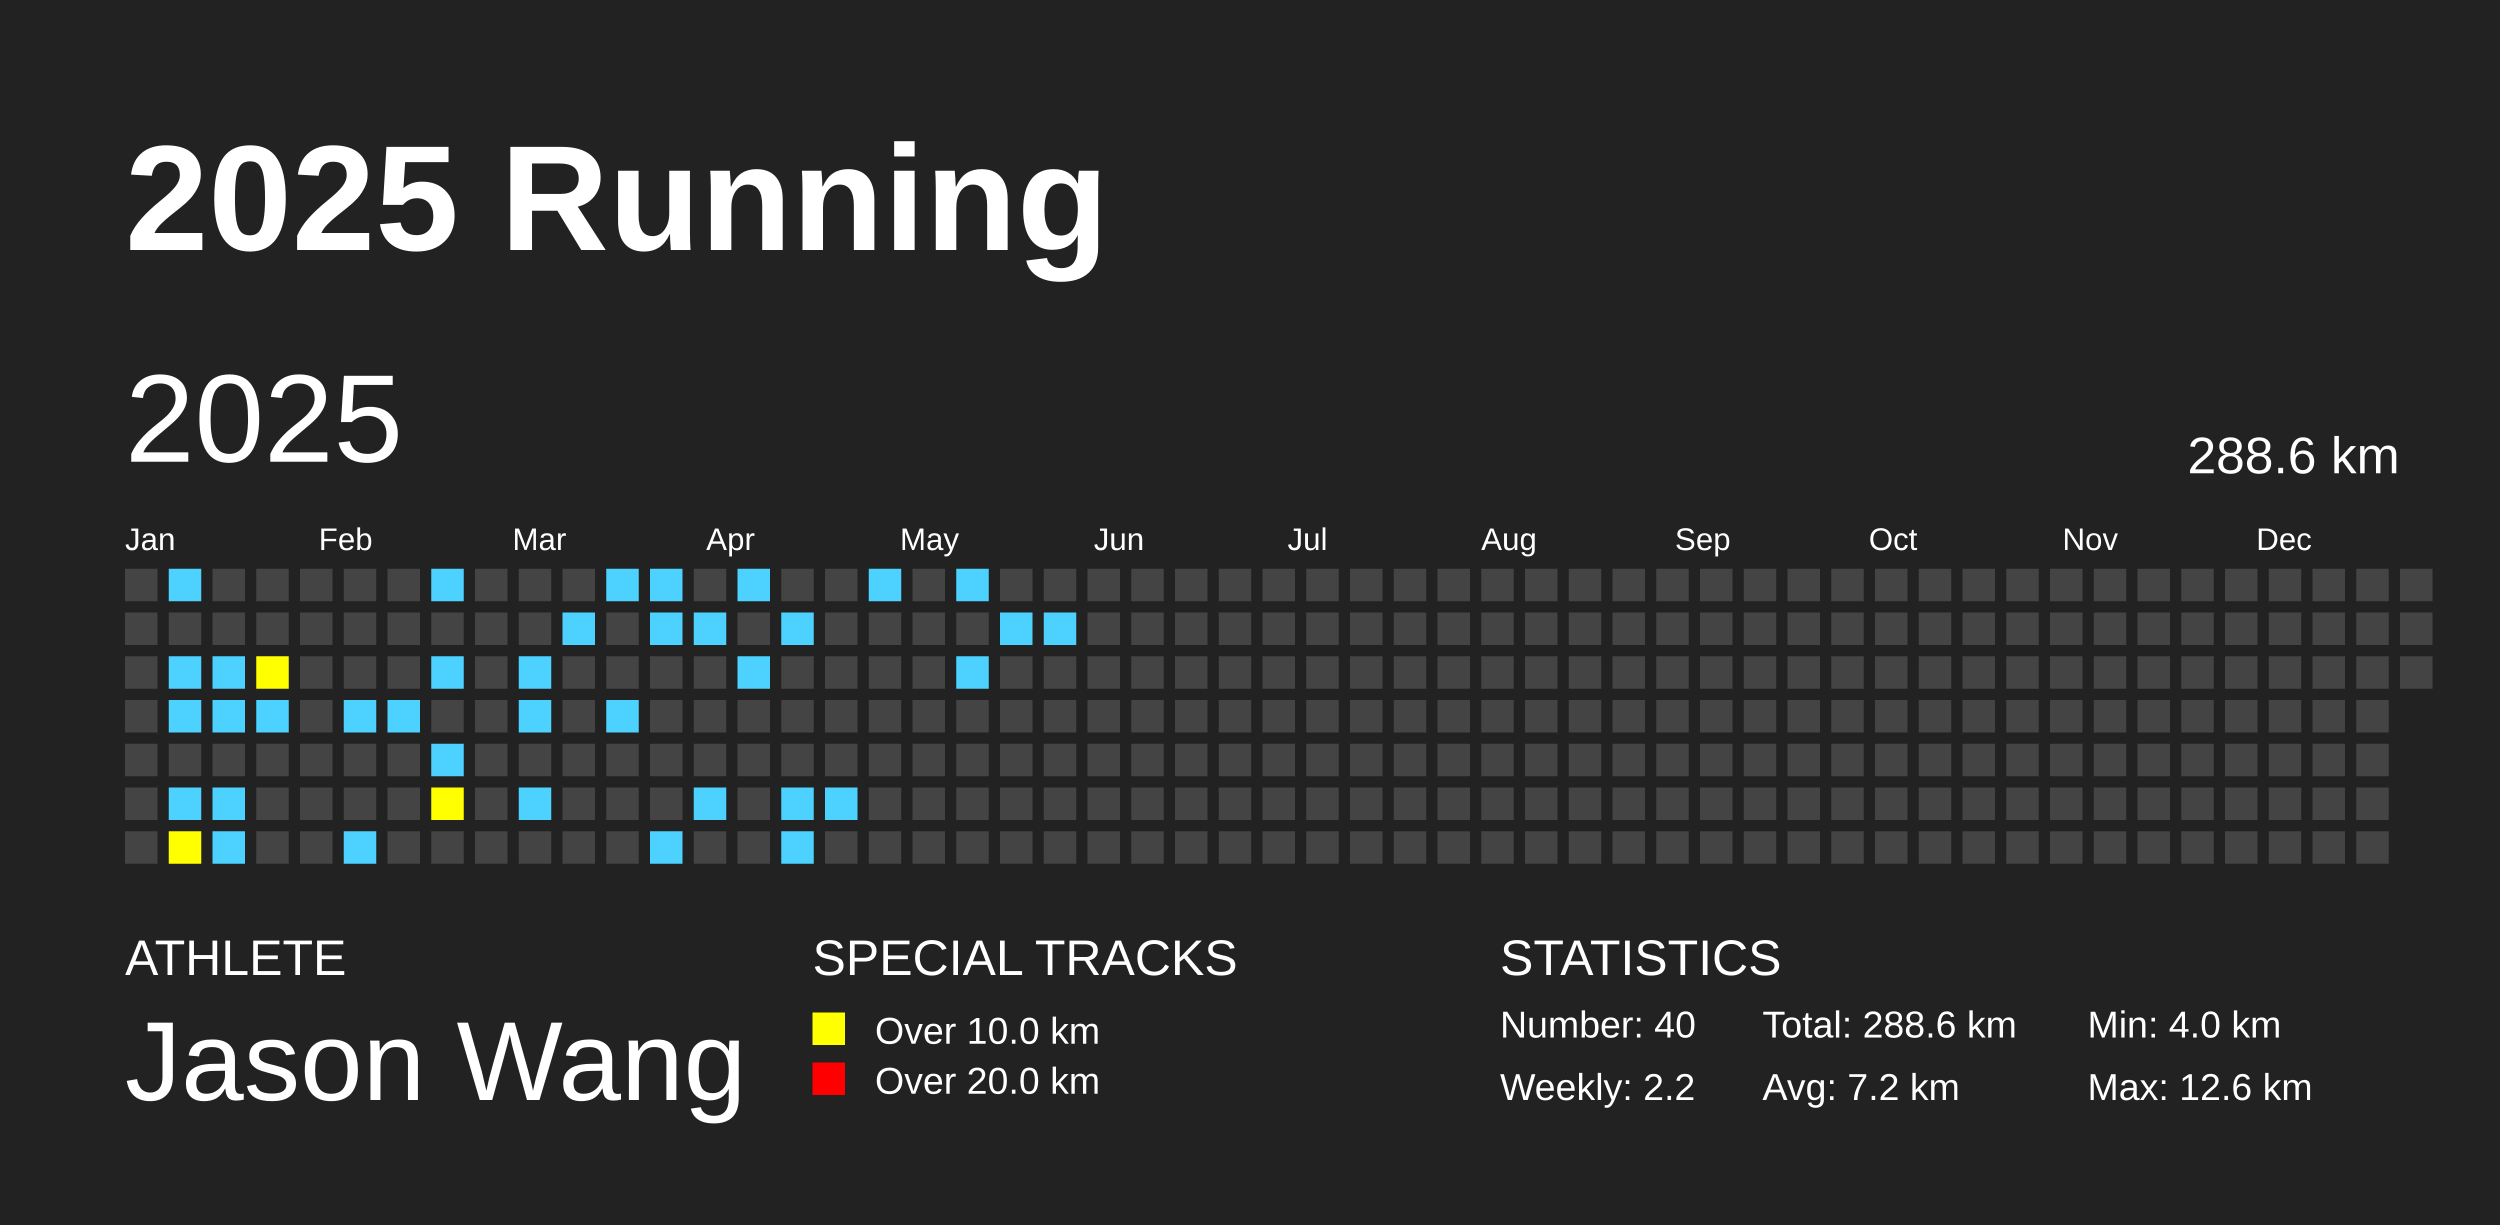
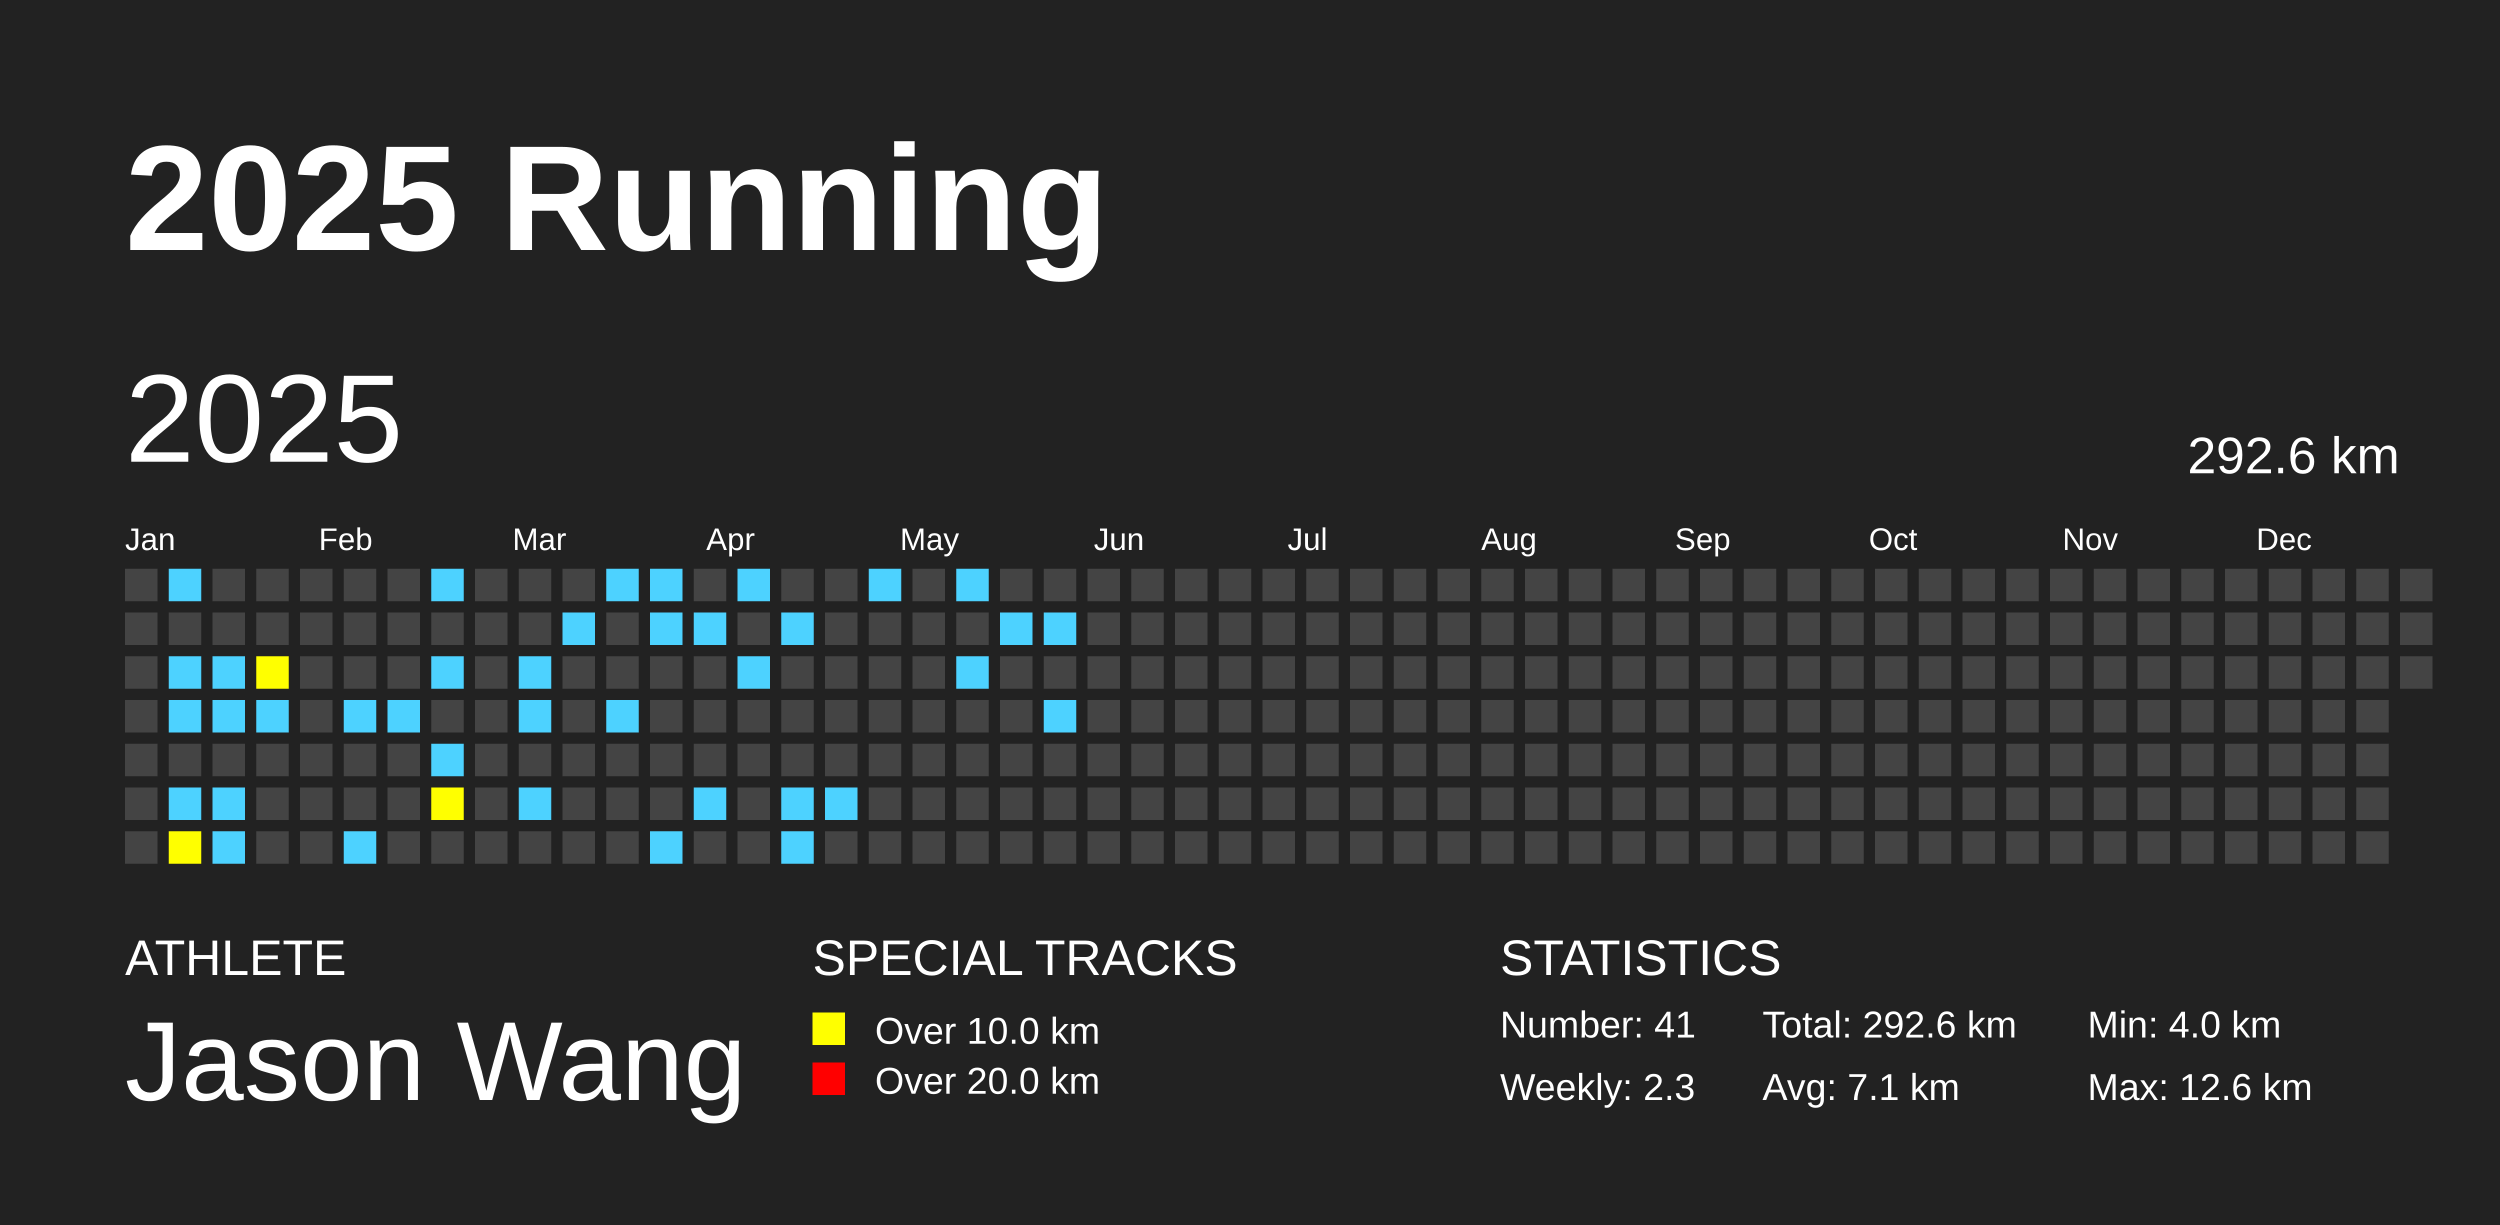
<svg xmlns="http://www.w3.org/2000/svg" baseProfile="full" height="98mm" version="1.1" viewBox="0,0,200,98" width="200mm">
  <defs />
  <rect fill="#222222" height="98" width="200" x="0" y="0" />
  <text fill="#FFFFFF" style="font-size:12px; font-family:Arial; font-weight:bold;" x="10" y="20">2025 Running</text>
  <text fill="#FFFFFF" style="font-size:4px; font-family:Arial" x="10" y="78">ATHLETE</text>
  <text fill="#FFFFFF" style="font-size:9px; font-family:Arial" x="10" y="88">Jason Wang</text>
  <text fill="#FFFFFF" style="font-size:4px; font-family:Arial" x="65" y="78">SPECIAL TRACKS</text>
  <rect fill="yellow" height="2.6" width="2.6" x="65" y="81" />
  <text fill="#FFFFFF" style="font-size:3px; font-family:Arial" x="70" y="83.5">Over 10.0 km</text>
  <rect fill="red" height="2.6" width="2.6" x="65" y="85" />
  <text fill="#FFFFFF" style="font-size:3px; font-family:Arial" x="70" y="87.5">Over 20.0 km</text>
  <text fill="#FFFFFF" style="font-size:4px; font-family:Arial" x="120" y="78">STATISTICS</text>
-   <text fill="#FFFFFF" style="font-size:3px; font-family:Arial" x="120" y="83">Number: 40</text>
-   <text fill="#FFFFFF" style="font-size:3px; font-family:Arial" x="120" y="88">Weekly: 2.2</text>
-   <text fill="#FFFFFF" style="font-size:3px; font-family:Arial" x="141" y="83">Total: 288.6 km</text>
-   <text fill="#FFFFFF" style="font-size:3px; font-family:Arial" x="141" y="88">Avg: 7.2 km</text>
+   <text fill="#FFFFFF" style="font-size:3px; font-family:Arial" x="120" y="83">Number: 41</text>
+   <text fill="#FFFFFF" style="font-size:3px; font-family:Arial" x="120" y="88">Weekly: 2.3</text>
+   <text fill="#FFFFFF" style="font-size:3px; font-family:Arial" x="141" y="83">Total: 292.6 km</text>
+   <text fill="#FFFFFF" style="font-size:3px; font-family:Arial" x="141" y="88">Avg: 7.1 km</text>
  <text fill="#FFFFFF" style="font-size:3px; font-family:Arial" x="167" y="83">Min: 4.0 km</text>
  <text fill="#FFFFFF" style="font-size:3px; font-family:Arial" x="167" y="88">Max: 12.6 km</text>
  <text dominant-baseline="hanging" fill="#FFFFFF" style="font-size:10.0px; font-family:Arial;" x="10" y="30">2025</text>
-   <text dominant-baseline="hanging" fill="#FFFFFF" style="font-size:4.125px; font-family:Arial;" x="175" y="35">288.6 km</text>
+   <text dominant-baseline="hanging" fill="#FFFFFF" style="font-size:4.125px; font-family:Arial;" x="175" y="35">292.6 km</text>
  <text fill="#FFFFFF" style="font-size:2.5px; font-family:Arial" x="10.0" y="44">Jan</text>
  <text fill="#FFFFFF" style="font-size:2.5px; font-family:Arial" x="25.5" y="44">Feb</text>
  <text fill="#FFFFFF" style="font-size:2.5px; font-family:Arial" x="41.0" y="44">Mar</text>
  <text fill="#FFFFFF" style="font-size:2.5px; font-family:Arial" x="56.5" y="44">Apr</text>
  <text fill="#FFFFFF" style="font-size:2.5px; font-family:Arial" x="72.0" y="44">May</text>
  <text fill="#FFFFFF" style="font-size:2.5px; font-family:Arial" x="87.5" y="44">Jun</text>
  <text fill="#FFFFFF" style="font-size:2.5px; font-family:Arial" x="103.0" y="44">Jul</text>
  <text fill="#FFFFFF" style="font-size:2.5px; font-family:Arial" x="118.5" y="44">Aug</text>
  <text fill="#FFFFFF" style="font-size:2.5px; font-family:Arial" x="134.0" y="44">Sep</text>
  <text fill="#FFFFFF" style="font-size:2.5px; font-family:Arial" x="149.5" y="44">Oct</text>
  <text fill="#FFFFFF" style="font-size:2.5px; font-family:Arial" x="165.0" y="44">Nov</text>
  <text fill="#FFFFFF" style="font-size:2.5px; font-family:Arial" x="180.5" y="44">Dec</text>
  <rect fill="#444444" height="2.6" width="2.6" x="10.0" y="45.5" />
  <rect fill="#444444" height="2.6" width="2.6" x="10.0" y="49.0" />
  <rect fill="#444444" height="2.6" width="2.6" x="10.0" y="52.5" />
  <rect fill="#444444" height="2.6" width="2.6" x="10.0" y="56.0" />
  <rect fill="#444444" height="2.6" width="2.6" x="10.0" y="59.5" />
  <rect fill="#444444" height="2.6" width="2.6" x="10.0" y="63.0" />
  <rect fill="#444444" height="2.6" width="2.6" x="10.0" y="66.5" />
  <rect fill="#4DD2FF" height="2.6" width="2.6" x="13.5" y="45.5" />
  <rect fill="#444444" height="2.6" width="2.6" x="13.5" y="49.0" />
  <rect fill="#4DD2FF" height="2.6" width="2.6" x="13.5" y="52.5" />
  <rect fill="#4DD2FF" height="2.6" width="2.6" x="13.5" y="56.0" />
  <rect fill="#444444" height="2.6" width="2.6" x="13.5" y="59.5" />
  <rect fill="#4DD2FF" height="2.6" width="2.6" x="13.5" y="63.0" />
  <rect fill="yellow" height="2.6" width="2.6" x="13.5" y="66.5" />
  <rect fill="#444444" height="2.6" width="2.6" x="17.0" y="45.5" />
  <rect fill="#444444" height="2.6" width="2.6" x="17.0" y="49.0" />
  <rect fill="#4DD2FF" height="2.6" width="2.6" x="17.0" y="52.5" />
  <rect fill="#4DD2FF" height="2.6" width="2.6" x="17.0" y="56.0" />
  <rect fill="#444444" height="2.6" width="2.6" x="17.0" y="59.5" />
  <rect fill="#4DD2FF" height="2.6" width="2.6" x="17.0" y="63.0" />
  <rect fill="#4DD2FF" height="2.6" width="2.6" x="17.0" y="66.5" />
  <rect fill="#444444" height="2.6" width="2.6" x="20.5" y="45.5" />
  <rect fill="#444444" height="2.6" width="2.6" x="20.5" y="49.0" />
  <rect fill="yellow" height="2.6" width="2.6" x="20.5" y="52.5" />
  <rect fill="#4DD2FF" height="2.6" width="2.6" x="20.5" y="56.0" />
  <rect fill="#444444" height="2.6" width="2.6" x="20.5" y="59.5" />
  <rect fill="#444444" height="2.6" width="2.6" x="20.5" y="63.0" />
  <rect fill="#444444" height="2.6" width="2.6" x="20.5" y="66.5" />
  <rect fill="#444444" height="2.6" width="2.6" x="24.0" y="45.5" />
  <rect fill="#444444" height="2.6" width="2.6" x="24.0" y="49.0" />
  <rect fill="#444444" height="2.6" width="2.6" x="24.0" y="52.5" />
  <rect fill="#444444" height="2.6" width="2.6" x="24.0" y="56.0" />
  <rect fill="#444444" height="2.6" width="2.6" x="24.0" y="59.5" />
  <rect fill="#444444" height="2.6" width="2.6" x="24.0" y="63.0" />
  <rect fill="#444444" height="2.6" width="2.6" x="24.0" y="66.5" />
  <rect fill="#444444" height="2.6" width="2.6" x="27.5" y="45.5" />
  <rect fill="#444444" height="2.6" width="2.6" x="27.5" y="49.0" />
  <rect fill="#444444" height="2.6" width="2.6" x="27.5" y="52.5" />
  <rect fill="#4DD2FF" height="2.6" width="2.6" x="27.5" y="56.0" />
  <rect fill="#444444" height="2.6" width="2.6" x="27.5" y="59.5" />
  <rect fill="#444444" height="2.6" width="2.6" x="27.5" y="63.0" />
  <rect fill="#4DD2FF" height="2.6" width="2.6" x="27.5" y="66.5" />
  <rect fill="#444444" height="2.6" width="2.6" x="31.0" y="45.5" />
  <rect fill="#444444" height="2.6" width="2.6" x="31.0" y="49.0" />
  <rect fill="#444444" height="2.6" width="2.6" x="31.0" y="52.5" />
  <rect fill="#4DD2FF" height="2.6" width="2.6" x="31.0" y="56.0" />
  <rect fill="#444444" height="2.6" width="2.6" x="31.0" y="59.5" />
  <rect fill="#444444" height="2.6" width="2.6" x="31.0" y="63.0" />
  <rect fill="#444444" height="2.6" width="2.6" x="31.0" y="66.5" />
  <rect fill="#4DD2FF" height="2.6" width="2.6" x="34.5" y="45.5" />
  <rect fill="#444444" height="2.6" width="2.6" x="34.5" y="49.0" />
  <rect fill="#4DD2FF" height="2.6" width="2.6" x="34.5" y="52.5" />
  <rect fill="#444444" height="2.6" width="2.6" x="34.5" y="56.0" />
  <rect fill="#4DD2FF" height="2.6" width="2.6" x="34.5" y="59.5" />
  <rect fill="yellow" height="2.6" width="2.6" x="34.5" y="63.0" />
  <rect fill="#444444" height="2.6" width="2.6" x="34.5" y="66.5" />
  <rect fill="#444444" height="2.6" width="2.6" x="38.0" y="45.5" />
  <rect fill="#444444" height="2.6" width="2.6" x="38.0" y="49.0" />
  <rect fill="#444444" height="2.6" width="2.6" x="38.0" y="52.5" />
  <rect fill="#444444" height="2.6" width="2.6" x="38.0" y="56.0" />
  <rect fill="#444444" height="2.6" width="2.6" x="38.0" y="59.5" />
  <rect fill="#444444" height="2.6" width="2.6" x="38.0" y="63.0" />
  <rect fill="#444444" height="2.6" width="2.6" x="38.0" y="66.5" />
  <rect fill="#444444" height="2.6" width="2.6" x="41.5" y="45.5" />
  <rect fill="#444444" height="2.6" width="2.6" x="41.5" y="49.0" />
  <rect fill="#4DD2FF" height="2.6" width="2.6" x="41.5" y="52.5" />
  <rect fill="#4DD2FF" height="2.6" width="2.6" x="41.5" y="56.0" />
  <rect fill="#444444" height="2.6" width="2.6" x="41.5" y="59.5" />
  <rect fill="#4DD2FF" height="2.6" width="2.6" x="41.5" y="63.0" />
  <rect fill="#444444" height="2.6" width="2.6" x="41.5" y="66.5" />
  <rect fill="#444444" height="2.6" width="2.6" x="45.0" y="45.5" />
  <rect fill="#4DD2FF" height="2.6" width="2.6" x="45.0" y="49.0" />
  <rect fill="#444444" height="2.6" width="2.6" x="45.0" y="52.5" />
  <rect fill="#444444" height="2.6" width="2.6" x="45.0" y="56.0" />
  <rect fill="#444444" height="2.6" width="2.6" x="45.0" y="59.5" />
  <rect fill="#444444" height="2.6" width="2.6" x="45.0" y="63.0" />
  <rect fill="#444444" height="2.6" width="2.6" x="45.0" y="66.5" />
  <rect fill="#4DD2FF" height="2.6" width="2.6" x="48.5" y="45.5" />
  <rect fill="#444444" height="2.6" width="2.6" x="48.5" y="49.0" />
  <rect fill="#444444" height="2.6" width="2.6" x="48.5" y="52.5" />
  <rect fill="#4DD2FF" height="2.6" width="2.6" x="48.5" y="56.0" />
  <rect fill="#444444" height="2.6" width="2.6" x="48.5" y="59.5" />
  <rect fill="#444444" height="2.6" width="2.6" x="48.5" y="63.0" />
  <rect fill="#444444" height="2.6" width="2.6" x="48.5" y="66.5" />
  <rect fill="#4DD2FF" height="2.6" width="2.6" x="52.0" y="45.5" />
  <rect fill="#4DD2FF" height="2.6" width="2.6" x="52.0" y="49.0" />
  <rect fill="#444444" height="2.6" width="2.6" x="52.0" y="52.5" />
  <rect fill="#444444" height="2.6" width="2.6" x="52.0" y="56.0" />
  <rect fill="#444444" height="2.6" width="2.6" x="52.0" y="59.5" />
  <rect fill="#444444" height="2.6" width="2.6" x="52.0" y="63.0" />
  <rect fill="#4DD2FF" height="2.6" width="2.6" x="52.0" y="66.5" />
  <rect fill="#444444" height="2.6" width="2.6" x="55.5" y="45.5" />
  <rect fill="#4DD2FF" height="2.6" width="2.6" x="55.5" y="49.0" />
  <rect fill="#444444" height="2.6" width="2.6" x="55.5" y="52.5" />
  <rect fill="#444444" height="2.6" width="2.6" x="55.5" y="56.0" />
  <rect fill="#444444" height="2.6" width="2.6" x="55.5" y="59.5" />
  <rect fill="#4DD2FF" height="2.6" width="2.6" x="55.5" y="63.0" />
  <rect fill="#444444" height="2.6" width="2.6" x="55.5" y="66.5" />
  <rect fill="#4DD2FF" height="2.6" width="2.6" x="59.0" y="45.5" />
  <rect fill="#444444" height="2.6" width="2.6" x="59.0" y="49.0" />
  <rect fill="#4DD2FF" height="2.6" width="2.6" x="59.0" y="52.5" />
  <rect fill="#444444" height="2.6" width="2.6" x="59.0" y="56.0" />
  <rect fill="#444444" height="2.6" width="2.6" x="59.0" y="59.5" />
  <rect fill="#444444" height="2.6" width="2.6" x="59.0" y="63.0" />
  <rect fill="#444444" height="2.6" width="2.6" x="59.0" y="66.5" />
  <rect fill="#444444" height="2.6" width="2.6" x="62.5" y="45.5" />
  <rect fill="#4DD2FF" height="2.6" width="2.6" x="62.5" y="49.0" />
  <rect fill="#444444" height="2.6" width="2.6" x="62.5" y="52.5" />
  <rect fill="#444444" height="2.6" width="2.6" x="62.5" y="56.0" />
  <rect fill="#444444" height="2.6" width="2.6" x="62.5" y="59.5" />
  <rect fill="#4DD2FF" height="2.6" width="2.6" x="62.5" y="63.0" />
  <rect fill="#4DD2FF" height="2.6" width="2.6" x="62.5" y="66.5" />
  <rect fill="#444444" height="2.6" width="2.6" x="66.0" y="45.5" />
  <rect fill="#444444" height="2.6" width="2.6" x="66.0" y="49.0" />
  <rect fill="#444444" height="2.6" width="2.6" x="66.0" y="52.5" />
  <rect fill="#444444" height="2.6" width="2.6" x="66.0" y="56.0" />
  <rect fill="#444444" height="2.6" width="2.6" x="66.0" y="59.5" />
  <rect fill="#4DD2FF" height="2.6" width="2.6" x="66.0" y="63.0" />
  <rect fill="#444444" height="2.6" width="2.6" x="66.0" y="66.5" />
  <rect fill="#4DD2FF" height="2.6" width="2.6" x="69.5" y="45.5" />
  <rect fill="#444444" height="2.6" width="2.6" x="69.5" y="49.0" />
  <rect fill="#444444" height="2.6" width="2.6" x="69.5" y="52.5" />
  <rect fill="#444444" height="2.6" width="2.6" x="69.5" y="56.0" />
  <rect fill="#444444" height="2.6" width="2.6" x="69.5" y="59.5" />
  <rect fill="#444444" height="2.6" width="2.6" x="69.5" y="63.0" />
  <rect fill="#444444" height="2.6" width="2.6" x="69.5" y="66.5" />
  <rect fill="#444444" height="2.6" width="2.6" x="73.0" y="45.5" />
  <rect fill="#444444" height="2.6" width="2.6" x="73.0" y="49.0" />
  <rect fill="#444444" height="2.6" width="2.6" x="73.0" y="52.5" />
  <rect fill="#444444" height="2.6" width="2.6" x="73.0" y="56.0" />
  <rect fill="#444444" height="2.6" width="2.6" x="73.0" y="59.5" />
  <rect fill="#444444" height="2.6" width="2.6" x="73.0" y="63.0" />
  <rect fill="#444444" height="2.6" width="2.6" x="73.0" y="66.5" />
  <rect fill="#4DD2FF" height="2.6" width="2.6" x="76.5" y="45.5" />
  <rect fill="#444444" height="2.6" width="2.6" x="76.5" y="49.0" />
  <rect fill="#4DD2FF" height="2.6" width="2.6" x="76.5" y="52.5" />
  <rect fill="#444444" height="2.6" width="2.6" x="76.5" y="56.0" />
  <rect fill="#444444" height="2.6" width="2.6" x="76.5" y="59.5" />
  <rect fill="#444444" height="2.6" width="2.6" x="76.5" y="63.0" />
  <rect fill="#444444" height="2.6" width="2.6" x="76.5" y="66.5" />
  <rect fill="#444444" height="2.6" width="2.6" x="80.0" y="45.5" />
  <rect fill="#4DD2FF" height="2.6" width="2.6" x="80.0" y="49.0" />
  <rect fill="#444444" height="2.6" width="2.6" x="80.0" y="52.5" />
  <rect fill="#444444" height="2.6" width="2.6" x="80.0" y="56.0" />
  <rect fill="#444444" height="2.6" width="2.6" x="80.0" y="59.5" />
  <rect fill="#444444" height="2.6" width="2.6" x="80.0" y="63.0" />
  <rect fill="#444444" height="2.6" width="2.6" x="80.0" y="66.5" />
  <rect fill="#444444" height="2.6" width="2.6" x="83.5" y="45.5" />
  <rect fill="#4DD2FF" height="2.6" width="2.6" x="83.5" y="49.0" />
  <rect fill="#444444" height="2.6" width="2.6" x="83.5" y="52.5" />
-   <rect fill="#444444" height="2.6" width="2.6" x="83.5" y="56.0" />
+   <rect fill="#4DD2FF" height="2.6" width="2.6" x="83.5" y="56.0" />
  <rect fill="#444444" height="2.6" width="2.6" x="83.5" y="59.5" />
  <rect fill="#444444" height="2.6" width="2.6" x="83.5" y="63.0" />
  <rect fill="#444444" height="2.6" width="2.6" x="83.5" y="66.5" />
  <rect fill="#444444" height="2.6" width="2.6" x="87.0" y="45.5" />
  <rect fill="#444444" height="2.6" width="2.6" x="87.0" y="49.0" />
  <rect fill="#444444" height="2.6" width="2.6" x="87.0" y="52.5" />
  <rect fill="#444444" height="2.6" width="2.6" x="87.0" y="56.0" />
  <rect fill="#444444" height="2.6" width="2.6" x="87.0" y="59.5" />
  <rect fill="#444444" height="2.6" width="2.6" x="87.0" y="63.0" />
  <rect fill="#444444" height="2.6" width="2.6" x="87.0" y="66.5" />
  <rect fill="#444444" height="2.6" width="2.6" x="90.5" y="45.5" />
  <rect fill="#444444" height="2.6" width="2.6" x="90.5" y="49.0" />
  <rect fill="#444444" height="2.6" width="2.6" x="90.5" y="52.5" />
  <rect fill="#444444" height="2.6" width="2.6" x="90.5" y="56.0" />
  <rect fill="#444444" height="2.6" width="2.6" x="90.5" y="59.5" />
  <rect fill="#444444" height="2.6" width="2.6" x="90.5" y="63.0" />
  <rect fill="#444444" height="2.6" width="2.6" x="90.5" y="66.5" />
  <rect fill="#444444" height="2.6" width="2.6" x="94.0" y="45.5" />
  <rect fill="#444444" height="2.6" width="2.6" x="94.0" y="49.0" />
  <rect fill="#444444" height="2.6" width="2.6" x="94.0" y="52.5" />
  <rect fill="#444444" height="2.6" width="2.6" x="94.0" y="56.0" />
  <rect fill="#444444" height="2.6" width="2.6" x="94.0" y="59.5" />
  <rect fill="#444444" height="2.6" width="2.6" x="94.0" y="63.0" />
  <rect fill="#444444" height="2.6" width="2.6" x="94.0" y="66.5" />
  <rect fill="#444444" height="2.6" width="2.6" x="97.5" y="45.5" />
  <rect fill="#444444" height="2.6" width="2.6" x="97.5" y="49.0" />
  <rect fill="#444444" height="2.6" width="2.6" x="97.5" y="52.5" />
  <rect fill="#444444" height="2.6" width="2.6" x="97.5" y="56.0" />
  <rect fill="#444444" height="2.6" width="2.6" x="97.5" y="59.5" />
  <rect fill="#444444" height="2.6" width="2.6" x="97.5" y="63.0" />
  <rect fill="#444444" height="2.6" width="2.6" x="97.5" y="66.5" />
  <rect fill="#444444" height="2.6" width="2.6" x="101.0" y="45.5" />
  <rect fill="#444444" height="2.6" width="2.6" x="101.0" y="49.0" />
  <rect fill="#444444" height="2.6" width="2.6" x="101.0" y="52.5" />
  <rect fill="#444444" height="2.6" width="2.6" x="101.0" y="56.0" />
  <rect fill="#444444" height="2.6" width="2.6" x="101.0" y="59.5" />
  <rect fill="#444444" height="2.6" width="2.6" x="101.0" y="63.0" />
  <rect fill="#444444" height="2.6" width="2.6" x="101.0" y="66.5" />
  <rect fill="#444444" height="2.6" width="2.6" x="104.5" y="45.5" />
  <rect fill="#444444" height="2.6" width="2.6" x="104.5" y="49.0" />
  <rect fill="#444444" height="2.6" width="2.6" x="104.5" y="52.5" />
  <rect fill="#444444" height="2.6" width="2.6" x="104.5" y="56.0" />
  <rect fill="#444444" height="2.6" width="2.6" x="104.5" y="59.5" />
  <rect fill="#444444" height="2.6" width="2.6" x="104.5" y="63.0" />
  <rect fill="#444444" height="2.6" width="2.6" x="104.5" y="66.5" />
  <rect fill="#444444" height="2.6" width="2.6" x="108.0" y="45.5" />
  <rect fill="#444444" height="2.6" width="2.6" x="108.0" y="49.0" />
  <rect fill="#444444" height="2.6" width="2.6" x="108.0" y="52.5" />
  <rect fill="#444444" height="2.6" width="2.6" x="108.0" y="56.0" />
  <rect fill="#444444" height="2.6" width="2.6" x="108.0" y="59.5" />
  <rect fill="#444444" height="2.6" width="2.6" x="108.0" y="63.0" />
  <rect fill="#444444" height="2.6" width="2.6" x="108.0" y="66.5" />
  <rect fill="#444444" height="2.6" width="2.6" x="111.5" y="45.5" />
  <rect fill="#444444" height="2.6" width="2.6" x="111.5" y="49.0" />
  <rect fill="#444444" height="2.6" width="2.6" x="111.5" y="52.5" />
  <rect fill="#444444" height="2.6" width="2.6" x="111.5" y="56.0" />
  <rect fill="#444444" height="2.6" width="2.6" x="111.5" y="59.5" />
  <rect fill="#444444" height="2.6" width="2.6" x="111.5" y="63.0" />
  <rect fill="#444444" height="2.6" width="2.6" x="111.5" y="66.5" />
  <rect fill="#444444" height="2.6" width="2.6" x="115.0" y="45.5" />
  <rect fill="#444444" height="2.6" width="2.6" x="115.0" y="49.0" />
  <rect fill="#444444" height="2.6" width="2.6" x="115.0" y="52.5" />
  <rect fill="#444444" height="2.6" width="2.6" x="115.0" y="56.0" />
  <rect fill="#444444" height="2.6" width="2.6" x="115.0" y="59.5" />
  <rect fill="#444444" height="2.6" width="2.6" x="115.0" y="63.0" />
  <rect fill="#444444" height="2.6" width="2.6" x="115.0" y="66.5" />
  <rect fill="#444444" height="2.6" width="2.6" x="118.5" y="45.5" />
  <rect fill="#444444" height="2.6" width="2.6" x="118.5" y="49.0" />
  <rect fill="#444444" height="2.6" width="2.6" x="118.5" y="52.5" />
  <rect fill="#444444" height="2.6" width="2.6" x="118.5" y="56.0" />
  <rect fill="#444444" height="2.6" width="2.6" x="118.5" y="59.5" />
  <rect fill="#444444" height="2.6" width="2.6" x="118.5" y="63.0" />
  <rect fill="#444444" height="2.6" width="2.6" x="118.5" y="66.5" />
  <rect fill="#444444" height="2.6" width="2.6" x="122.0" y="45.5" />
  <rect fill="#444444" height="2.6" width="2.6" x="122.0" y="49.0" />
  <rect fill="#444444" height="2.6" width="2.6" x="122.0" y="52.5" />
  <rect fill="#444444" height="2.6" width="2.6" x="122.0" y="56.0" />
  <rect fill="#444444" height="2.6" width="2.6" x="122.0" y="59.5" />
  <rect fill="#444444" height="2.6" width="2.6" x="122.0" y="63.0" />
  <rect fill="#444444" height="2.6" width="2.6" x="122.0" y="66.5" />
  <rect fill="#444444" height="2.6" width="2.6" x="125.5" y="45.5" />
  <rect fill="#444444" height="2.6" width="2.6" x="125.5" y="49.0" />
  <rect fill="#444444" height="2.6" width="2.6" x="125.5" y="52.5" />
  <rect fill="#444444" height="2.6" width="2.6" x="125.5" y="56.0" />
  <rect fill="#444444" height="2.6" width="2.6" x="125.5" y="59.5" />
  <rect fill="#444444" height="2.6" width="2.6" x="125.5" y="63.0" />
  <rect fill="#444444" height="2.6" width="2.6" x="125.5" y="66.5" />
  <rect fill="#444444" height="2.6" width="2.6" x="129.0" y="45.5" />
  <rect fill="#444444" height="2.6" width="2.6" x="129.0" y="49.0" />
  <rect fill="#444444" height="2.6" width="2.6" x="129.0" y="52.5" />
  <rect fill="#444444" height="2.6" width="2.6" x="129.0" y="56.0" />
  <rect fill="#444444" height="2.6" width="2.6" x="129.0" y="59.5" />
  <rect fill="#444444" height="2.6" width="2.6" x="129.0" y="63.0" />
  <rect fill="#444444" height="2.6" width="2.6" x="129.0" y="66.5" />
  <rect fill="#444444" height="2.6" width="2.6" x="132.5" y="45.5" />
  <rect fill="#444444" height="2.6" width="2.6" x="132.5" y="49.0" />
  <rect fill="#444444" height="2.6" width="2.6" x="132.5" y="52.5" />
  <rect fill="#444444" height="2.6" width="2.6" x="132.5" y="56.0" />
  <rect fill="#444444" height="2.6" width="2.6" x="132.5" y="59.5" />
  <rect fill="#444444" height="2.6" width="2.6" x="132.5" y="63.0" />
  <rect fill="#444444" height="2.6" width="2.6" x="132.5" y="66.5" />
  <rect fill="#444444" height="2.6" width="2.6" x="136.0" y="45.5" />
  <rect fill="#444444" height="2.6" width="2.6" x="136.0" y="49.0" />
  <rect fill="#444444" height="2.6" width="2.6" x="136.0" y="52.5" />
  <rect fill="#444444" height="2.6" width="2.6" x="136.0" y="56.0" />
  <rect fill="#444444" height="2.6" width="2.6" x="136.0" y="59.5" />
  <rect fill="#444444" height="2.6" width="2.6" x="136.0" y="63.0" />
  <rect fill="#444444" height="2.6" width="2.6" x="136.0" y="66.5" />
  <rect fill="#444444" height="2.6" width="2.6" x="139.5" y="45.5" />
  <rect fill="#444444" height="2.6" width="2.6" x="139.5" y="49.0" />
  <rect fill="#444444" height="2.6" width="2.6" x="139.5" y="52.5" />
  <rect fill="#444444" height="2.6" width="2.6" x="139.5" y="56.0" />
  <rect fill="#444444" height="2.6" width="2.6" x="139.5" y="59.5" />
  <rect fill="#444444" height="2.6" width="2.6" x="139.5" y="63.0" />
  <rect fill="#444444" height="2.6" width="2.6" x="139.5" y="66.5" />
  <rect fill="#444444" height="2.6" width="2.6" x="143.0" y="45.5" />
  <rect fill="#444444" height="2.6" width="2.6" x="143.0" y="49.0" />
  <rect fill="#444444" height="2.6" width="2.6" x="143.0" y="52.5" />
  <rect fill="#444444" height="2.6" width="2.6" x="143.0" y="56.0" />
  <rect fill="#444444" height="2.6" width="2.6" x="143.0" y="59.5" />
  <rect fill="#444444" height="2.6" width="2.6" x="143.0" y="63.0" />
  <rect fill="#444444" height="2.6" width="2.6" x="143.0" y="66.5" />
  <rect fill="#444444" height="2.6" width="2.6" x="146.5" y="45.5" />
  <rect fill="#444444" height="2.6" width="2.6" x="146.5" y="49.0" />
  <rect fill="#444444" height="2.6" width="2.6" x="146.5" y="52.5" />
  <rect fill="#444444" height="2.6" width="2.6" x="146.5" y="56.0" />
  <rect fill="#444444" height="2.6" width="2.6" x="146.5" y="59.5" />
  <rect fill="#444444" height="2.6" width="2.6" x="146.5" y="63.0" />
  <rect fill="#444444" height="2.6" width="2.6" x="146.5" y="66.5" />
  <rect fill="#444444" height="2.6" width="2.6" x="150.0" y="45.5" />
  <rect fill="#444444" height="2.6" width="2.6" x="150.0" y="49.0" />
  <rect fill="#444444" height="2.6" width="2.6" x="150.0" y="52.5" />
  <rect fill="#444444" height="2.6" width="2.6" x="150.0" y="56.0" />
  <rect fill="#444444" height="2.6" width="2.6" x="150.0" y="59.5" />
  <rect fill="#444444" height="2.6" width="2.6" x="150.0" y="63.0" />
  <rect fill="#444444" height="2.6" width="2.6" x="150.0" y="66.5" />
  <rect fill="#444444" height="2.6" width="2.6" x="153.5" y="45.5" />
  <rect fill="#444444" height="2.6" width="2.6" x="153.5" y="49.0" />
  <rect fill="#444444" height="2.6" width="2.6" x="153.5" y="52.5" />
  <rect fill="#444444" height="2.6" width="2.6" x="153.5" y="56.0" />
  <rect fill="#444444" height="2.6" width="2.6" x="153.5" y="59.5" />
  <rect fill="#444444" height="2.6" width="2.6" x="153.5" y="63.0" />
  <rect fill="#444444" height="2.6" width="2.6" x="153.5" y="66.5" />
  <rect fill="#444444" height="2.6" width="2.6" x="157.0" y="45.5" />
  <rect fill="#444444" height="2.6" width="2.6" x="157.0" y="49.0" />
  <rect fill="#444444" height="2.6" width="2.6" x="157.0" y="52.5" />
  <rect fill="#444444" height="2.6" width="2.6" x="157.0" y="56.0" />
  <rect fill="#444444" height="2.6" width="2.6" x="157.0" y="59.5" />
  <rect fill="#444444" height="2.6" width="2.6" x="157.0" y="63.0" />
  <rect fill="#444444" height="2.6" width="2.6" x="157.0" y="66.5" />
  <rect fill="#444444" height="2.6" width="2.6" x="160.5" y="45.5" />
  <rect fill="#444444" height="2.6" width="2.6" x="160.5" y="49.0" />
  <rect fill="#444444" height="2.6" width="2.6" x="160.5" y="52.5" />
  <rect fill="#444444" height="2.6" width="2.6" x="160.5" y="56.0" />
  <rect fill="#444444" height="2.6" width="2.6" x="160.5" y="59.5" />
  <rect fill="#444444" height="2.6" width="2.6" x="160.5" y="63.0" />
  <rect fill="#444444" height="2.6" width="2.6" x="160.5" y="66.5" />
  <rect fill="#444444" height="2.6" width="2.6" x="164.0" y="45.5" />
  <rect fill="#444444" height="2.6" width="2.6" x="164.0" y="49.0" />
  <rect fill="#444444" height="2.6" width="2.6" x="164.0" y="52.5" />
  <rect fill="#444444" height="2.6" width="2.6" x="164.0" y="56.0" />
  <rect fill="#444444" height="2.6" width="2.6" x="164.0" y="59.5" />
  <rect fill="#444444" height="2.6" width="2.6" x="164.0" y="63.0" />
  <rect fill="#444444" height="2.6" width="2.6" x="164.0" y="66.5" />
  <rect fill="#444444" height="2.6" width="2.6" x="167.5" y="45.5" />
  <rect fill="#444444" height="2.6" width="2.6" x="167.5" y="49.0" />
  <rect fill="#444444" height="2.6" width="2.6" x="167.5" y="52.5" />
  <rect fill="#444444" height="2.6" width="2.6" x="167.5" y="56.0" />
  <rect fill="#444444" height="2.6" width="2.6" x="167.5" y="59.5" />
  <rect fill="#444444" height="2.6" width="2.6" x="167.5" y="63.0" />
  <rect fill="#444444" height="2.6" width="2.6" x="167.5" y="66.5" />
  <rect fill="#444444" height="2.6" width="2.6" x="171.0" y="45.5" />
  <rect fill="#444444" height="2.6" width="2.6" x="171.0" y="49.0" />
  <rect fill="#444444" height="2.6" width="2.6" x="171.0" y="52.5" />
  <rect fill="#444444" height="2.6" width="2.6" x="171.0" y="56.0" />
  <rect fill="#444444" height="2.6" width="2.6" x="171.0" y="59.5" />
  <rect fill="#444444" height="2.6" width="2.6" x="171.0" y="63.0" />
  <rect fill="#444444" height="2.6" width="2.6" x="171.0" y="66.5" />
  <rect fill="#444444" height="2.6" width="2.6" x="174.5" y="45.5" />
  <rect fill="#444444" height="2.6" width="2.6" x="174.5" y="49.0" />
  <rect fill="#444444" height="2.6" width="2.6" x="174.5" y="52.5" />
  <rect fill="#444444" height="2.6" width="2.6" x="174.5" y="56.0" />
  <rect fill="#444444" height="2.6" width="2.6" x="174.5" y="59.5" />
  <rect fill="#444444" height="2.6" width="2.6" x="174.5" y="63.0" />
  <rect fill="#444444" height="2.6" width="2.6" x="174.5" y="66.5" />
  <rect fill="#444444" height="2.6" width="2.6" x="178.0" y="45.5" />
  <rect fill="#444444" height="2.6" width="2.6" x="178.0" y="49.0" />
  <rect fill="#444444" height="2.6" width="2.6" x="178.0" y="52.5" />
  <rect fill="#444444" height="2.6" width="2.6" x="178.0" y="56.0" />
  <rect fill="#444444" height="2.6" width="2.6" x="178.0" y="59.5" />
  <rect fill="#444444" height="2.6" width="2.6" x="178.0" y="63.0" />
  <rect fill="#444444" height="2.6" width="2.6" x="178.0" y="66.5" />
  <rect fill="#444444" height="2.6" width="2.6" x="181.5" y="45.5" />
  <rect fill="#444444" height="2.6" width="2.6" x="181.5" y="49.0" />
  <rect fill="#444444" height="2.6" width="2.6" x="181.5" y="52.5" />
  <rect fill="#444444" height="2.6" width="2.6" x="181.5" y="56.0" />
  <rect fill="#444444" height="2.6" width="2.6" x="181.5" y="59.5" />
  <rect fill="#444444" height="2.6" width="2.6" x="181.5" y="63.0" />
  <rect fill="#444444" height="2.6" width="2.6" x="181.5" y="66.5" />
  <rect fill="#444444" height="2.6" width="2.6" x="185.0" y="45.5" />
  <rect fill="#444444" height="2.6" width="2.6" x="185.0" y="49.0" />
  <rect fill="#444444" height="2.6" width="2.6" x="185.0" y="52.5" />
  <rect fill="#444444" height="2.6" width="2.6" x="185.0" y="56.0" />
  <rect fill="#444444" height="2.6" width="2.6" x="185.0" y="59.5" />
  <rect fill="#444444" height="2.6" width="2.6" x="185.0" y="63.0" />
  <rect fill="#444444" height="2.6" width="2.6" x="185.0" y="66.5" />
  <rect fill="#444444" height="2.6" width="2.6" x="188.5" y="45.5" />
  <rect fill="#444444" height="2.6" width="2.6" x="188.5" y="49.0" />
  <rect fill="#444444" height="2.6" width="2.6" x="188.5" y="52.5" />
  <rect fill="#444444" height="2.6" width="2.6" x="188.5" y="56.0" />
  <rect fill="#444444" height="2.6" width="2.6" x="188.5" y="59.5" />
  <rect fill="#444444" height="2.6" width="2.6" x="188.5" y="63.0" />
  <rect fill="#444444" height="2.6" width="2.6" x="188.5" y="66.5" />
  <rect fill="#444444" height="2.6" width="2.6" x="192.0" y="45.5" />
  <rect fill="#444444" height="2.6" width="2.6" x="192.0" y="49.0" />
  <rect fill="#444444" height="2.6" width="2.6" x="192.0" y="52.5" />
</svg>
